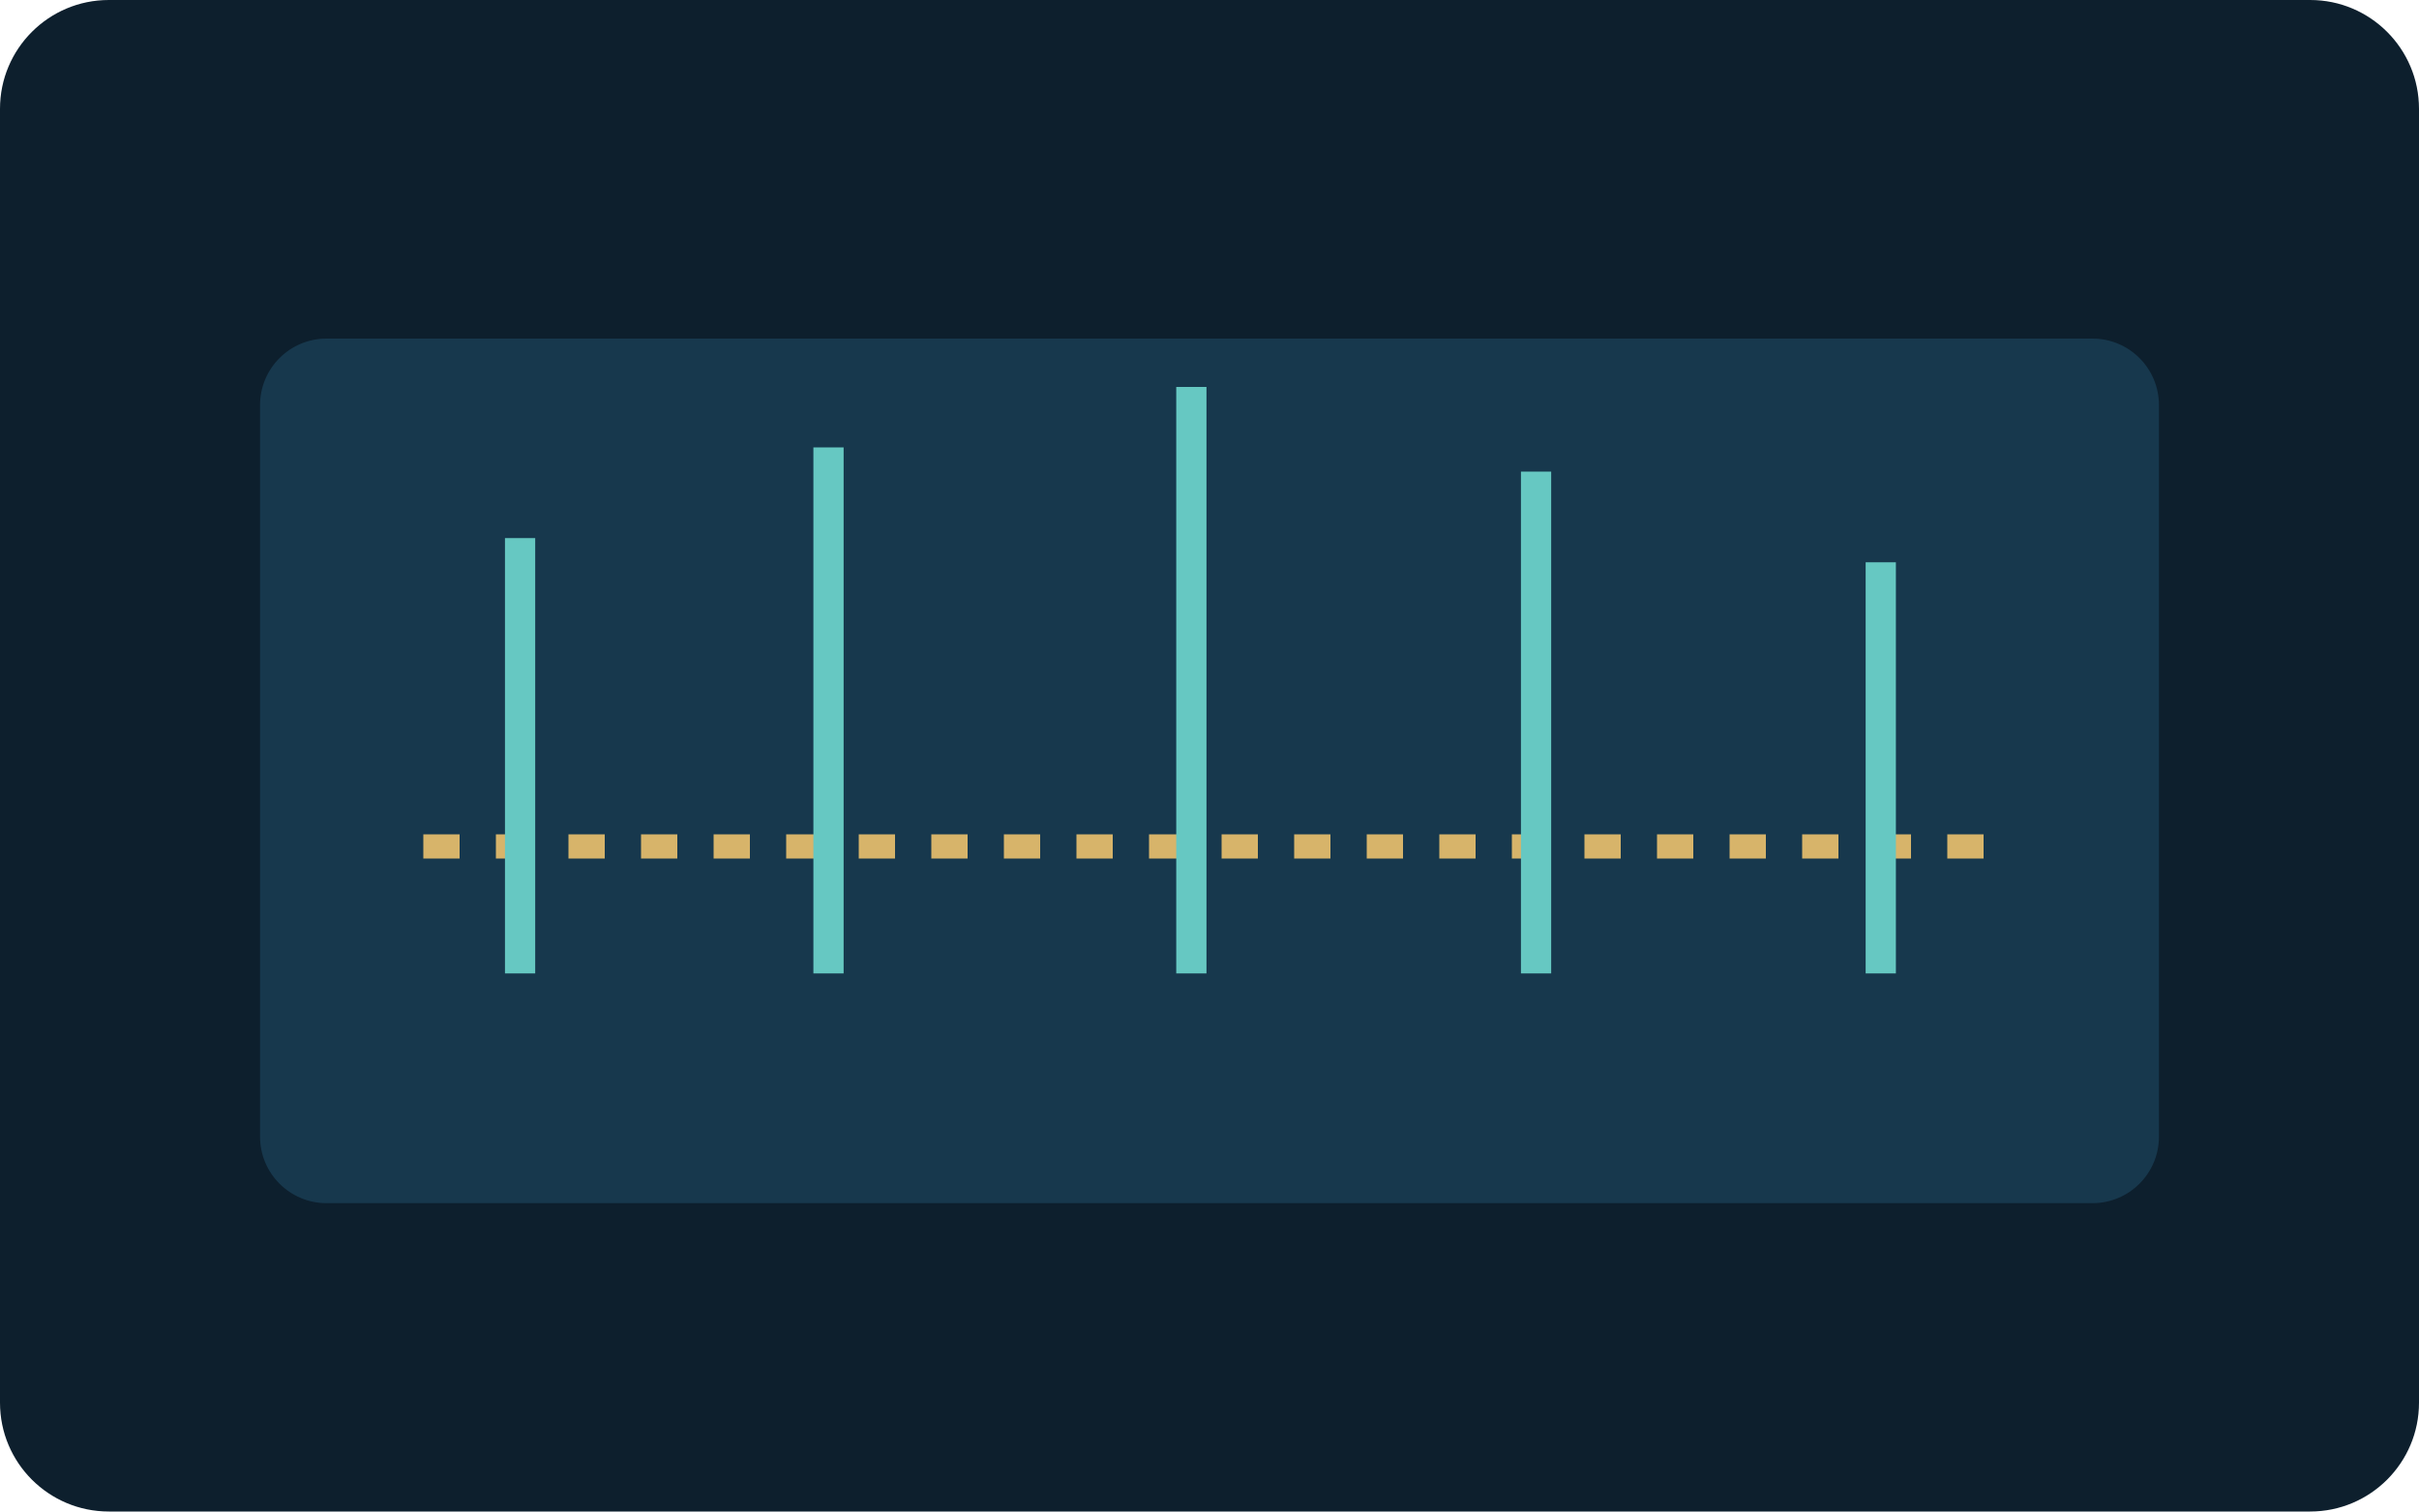
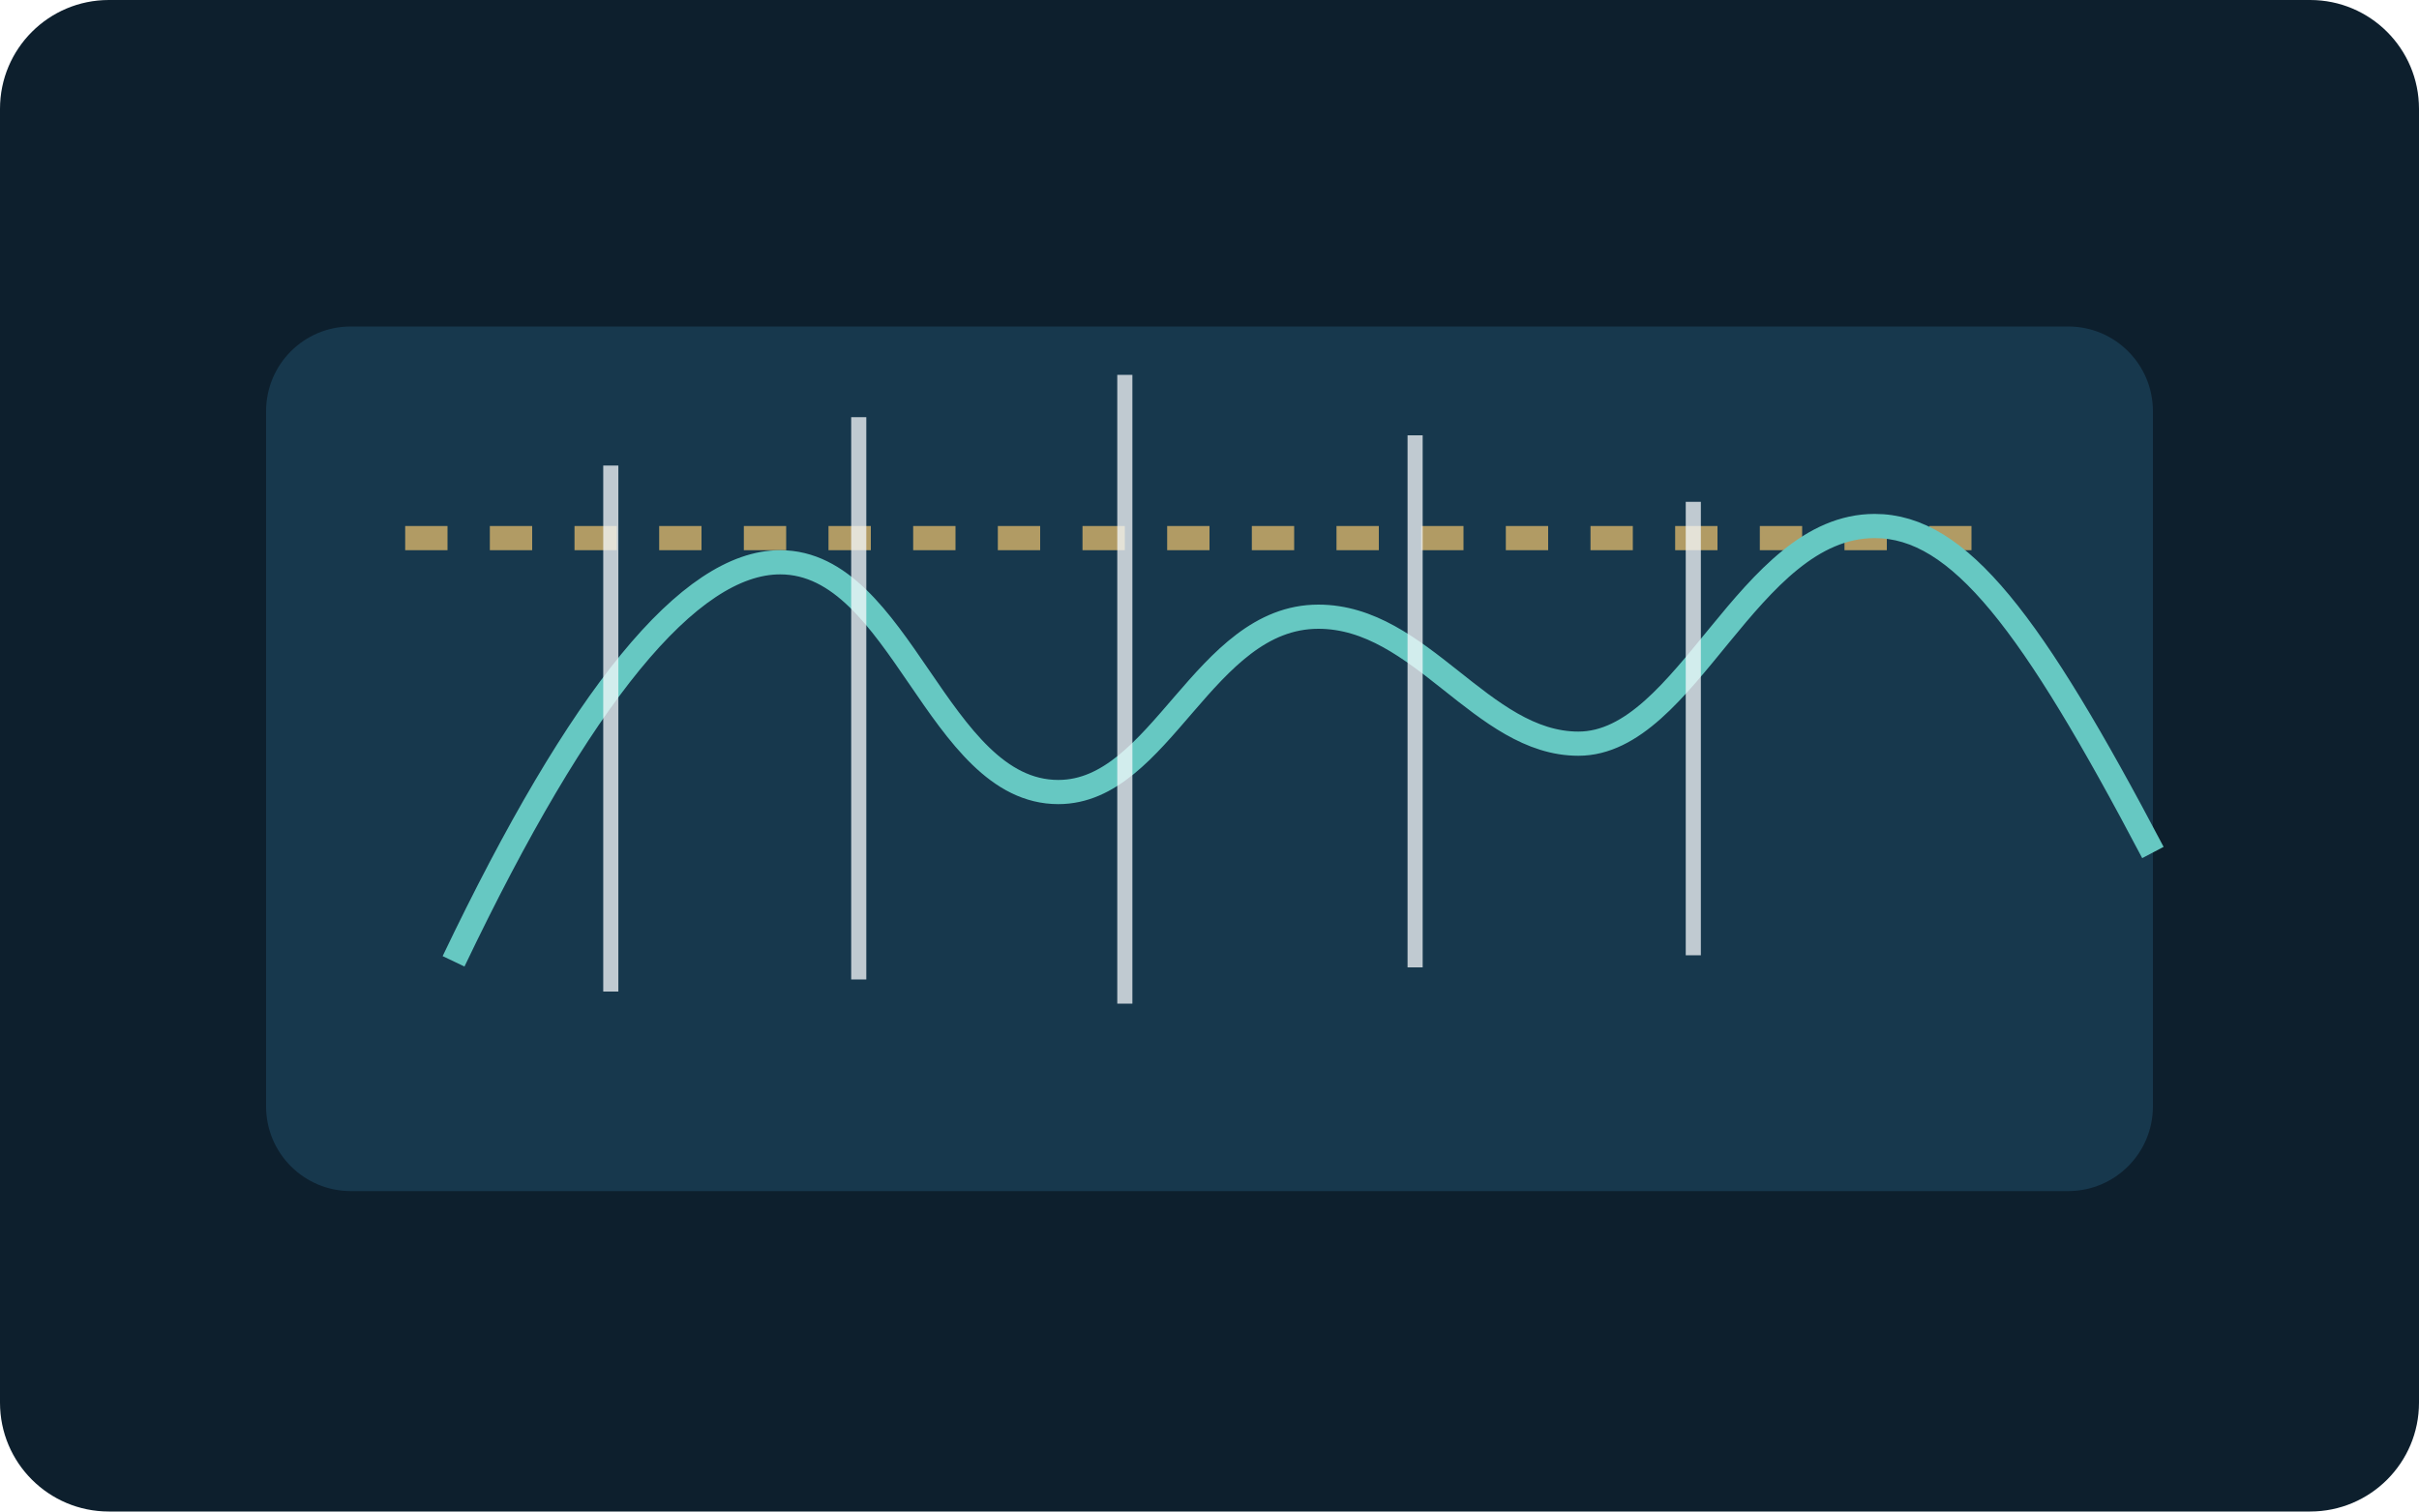
<svg xmlns="http://www.w3.org/2000/svg" viewBox="0 0 800 500">
  <rect width="800" height="500" rx="36" fill="#0d1f2d" />
-   <rect x="86" y="112" width="628" height="286" rx="22" fill="#17384d" />
-   <path d="M140 280h520" stroke="#d7b46a" stroke-width="8" stroke-dasharray="12 12" />
-   <path d="M172 178v144M274 148v174M394 128v194M508 156v166M622 186v136" stroke="#66c8c2" stroke-width="10" />
+   <rect x="88" y="108" width="624" height="286" rx="28" fill="#17384d" />
+   <path d="M134 178h532" stroke="#d7b46a" stroke-width="8" stroke-dasharray="14 14" opacity=".8" />
+   <path d="M150 318c42-88 78-132 108-132 40 0 52 76 92 76 34 0 48-58 86-58 34 0 54 42 86 42 36 0 56-72 98-72 28 0 52 32 92 108" stroke="#66c8c2" stroke-width="8" fill="none" />
+   <g stroke="#f4f8fb" stroke-width="5" opacity=".76">
+     <path d="M202 154v174" />
+     <path d="M284 138v186" />
+     <path d="M372 124v208" />
+     <path d="M468 144v176" />
+     <path d="M560 166v150" />
+   </g>
</svg>
